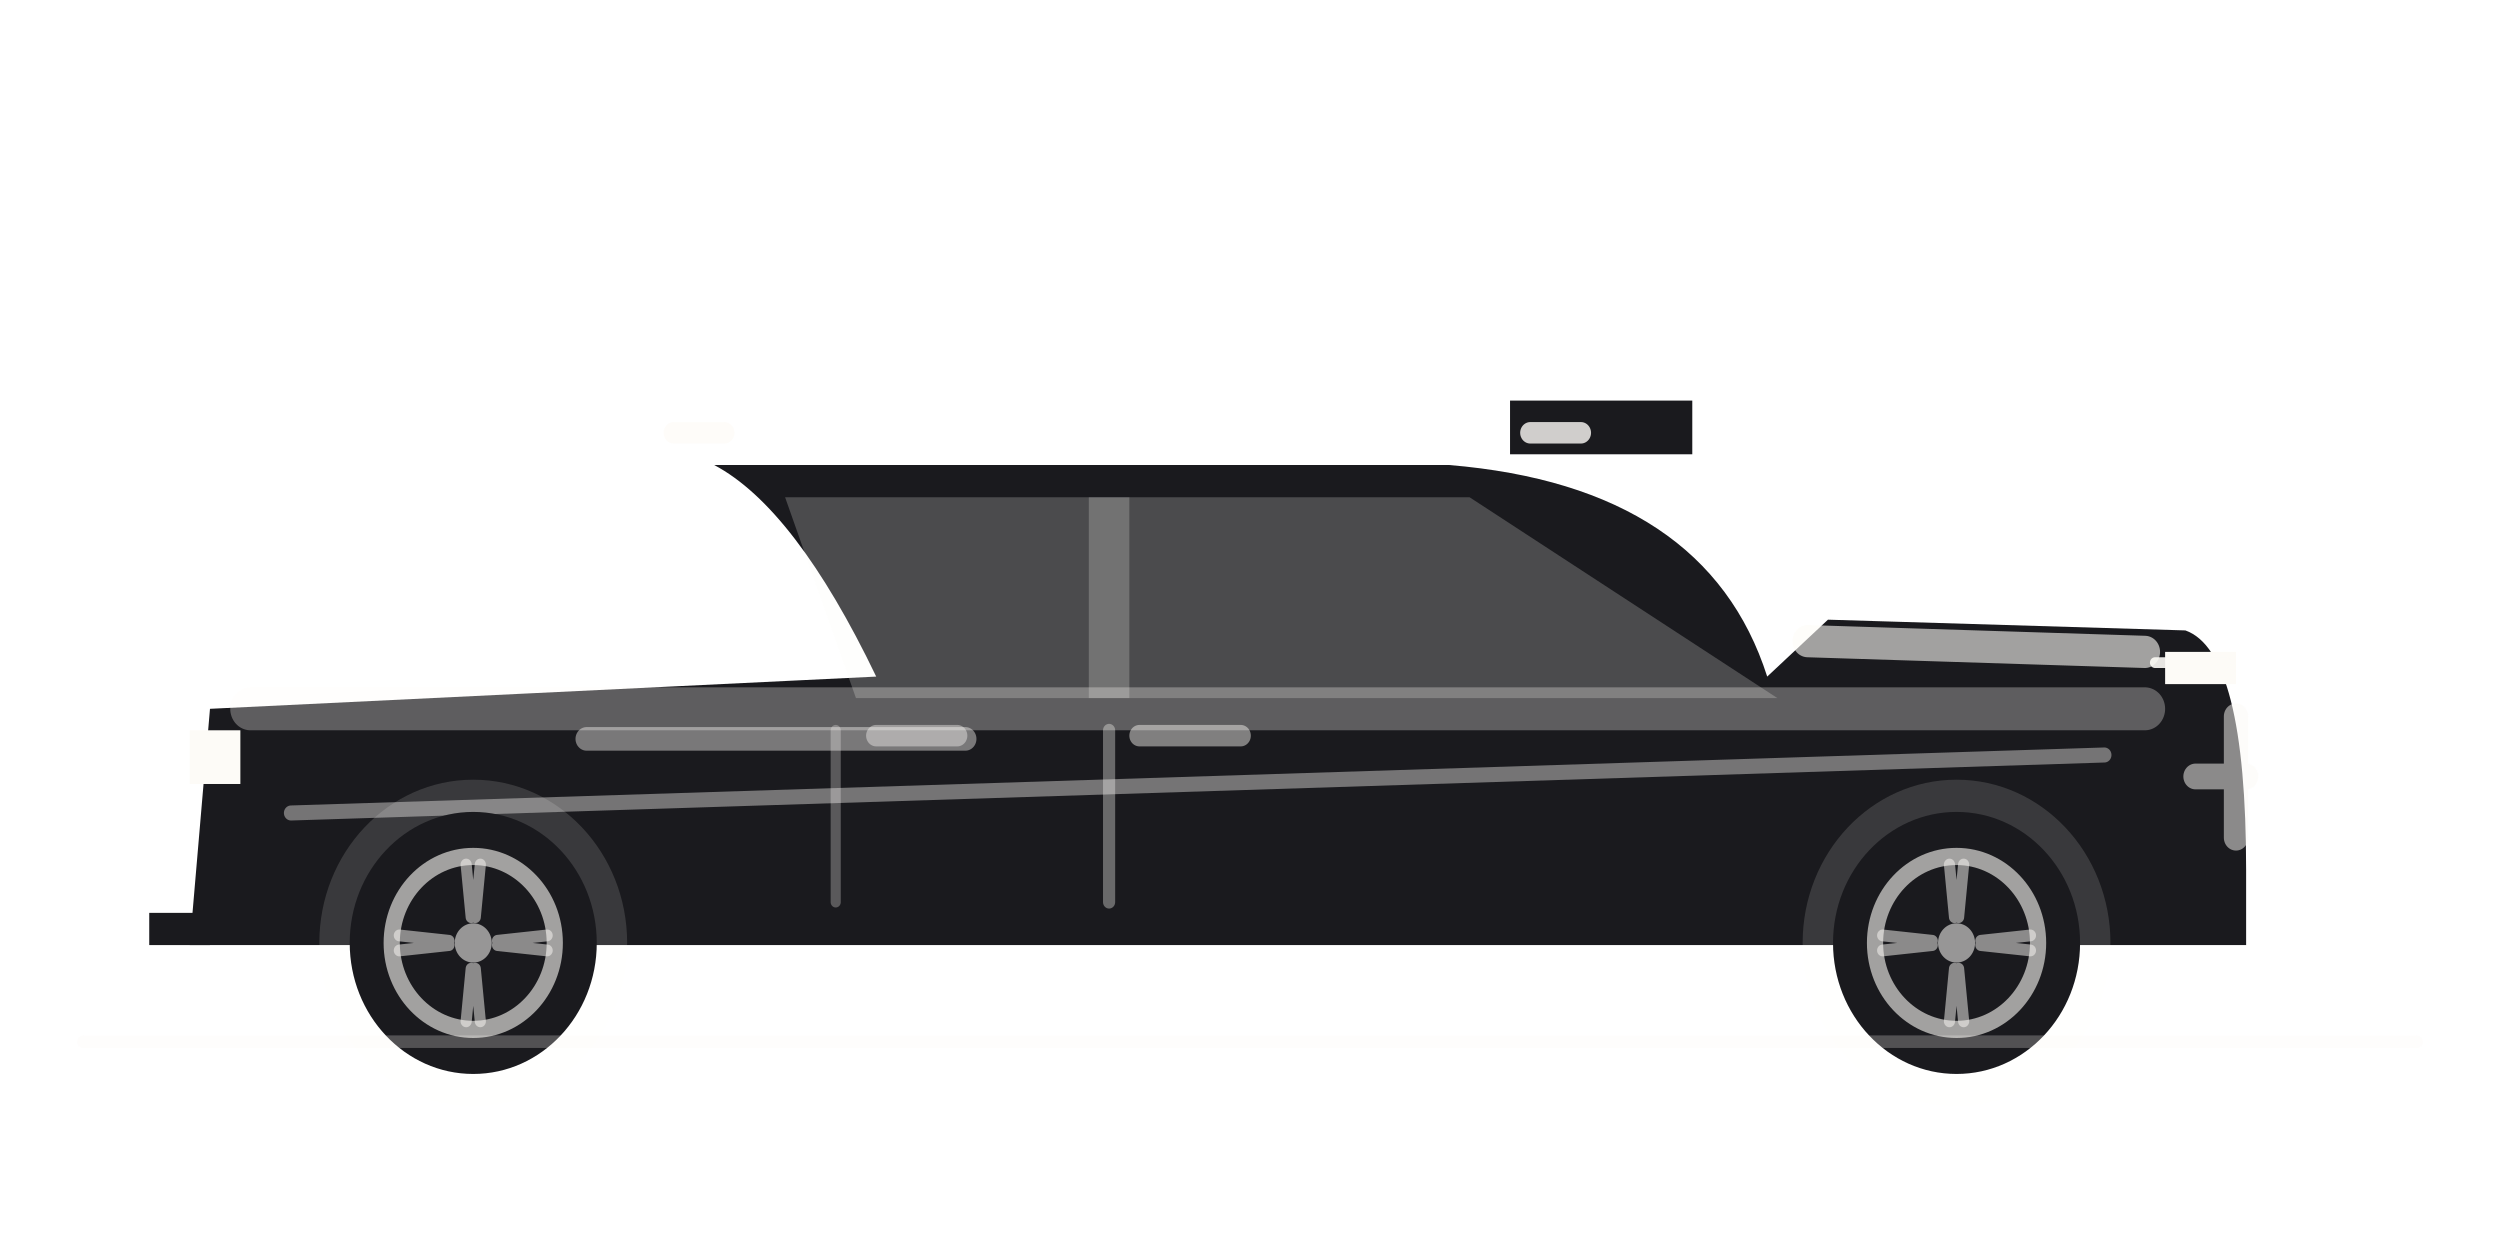
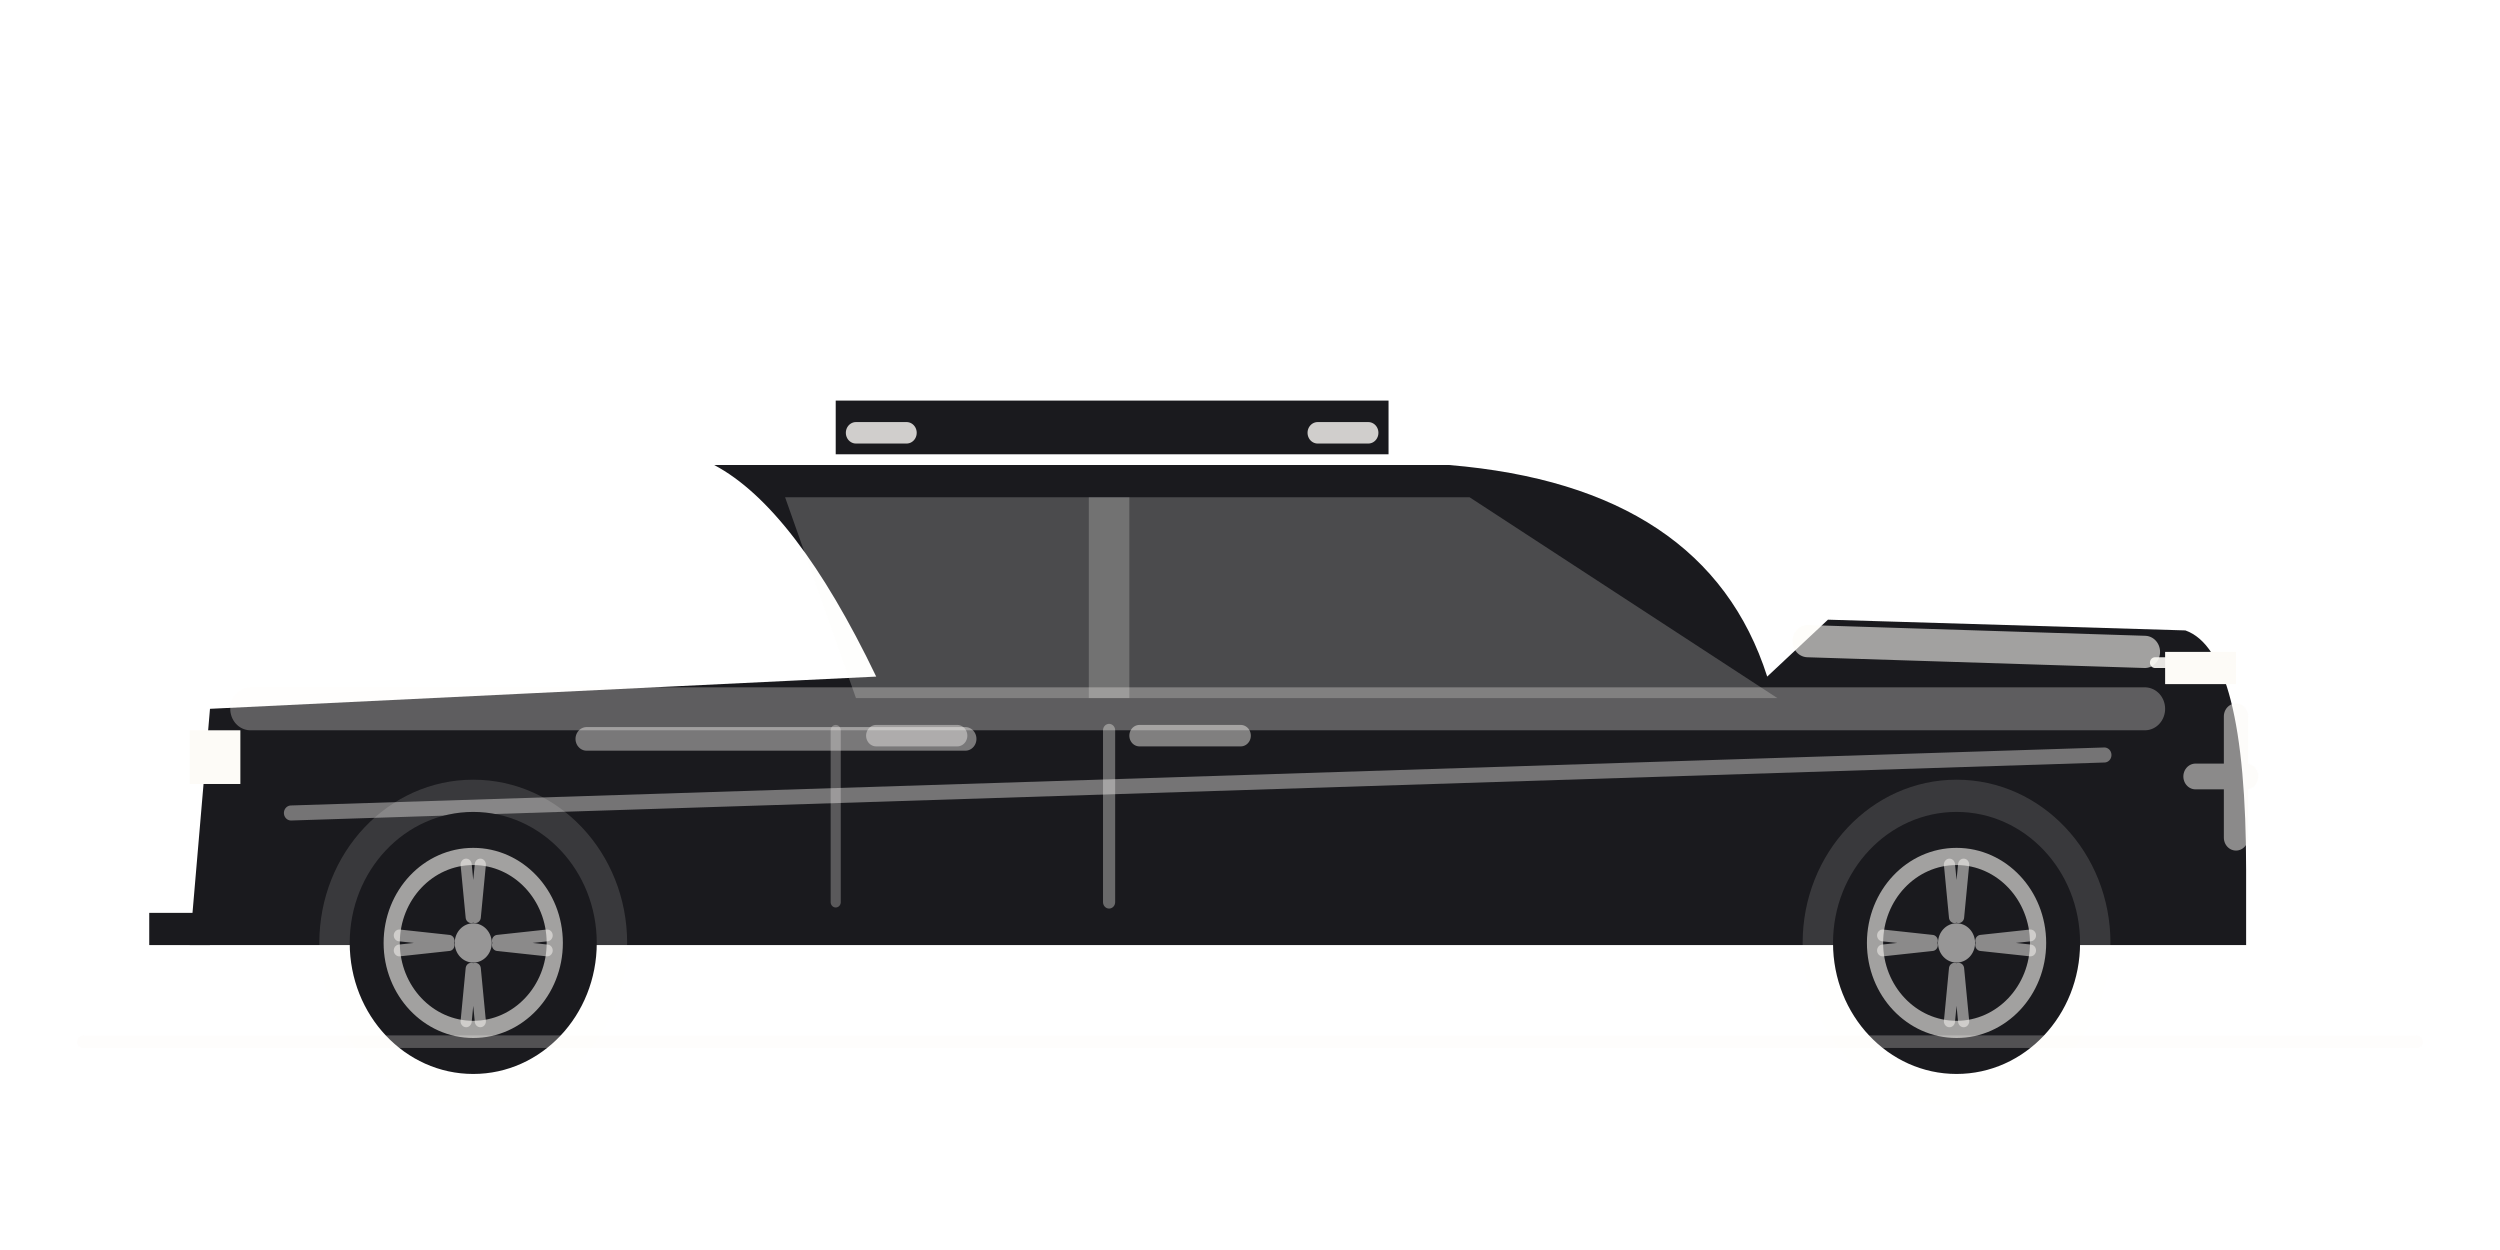
<svg xmlns="http://www.w3.org/2000/svg" viewBox="0 0 240 120">
  <g transform="translate(-2.1 0) scale(0.972 1.031)" transform-origin="120 100">
    <path d="M20.9 88L22.9 66L88.7 63Q80.7 47.3 72.7 43.3L145.3 43.3Q170.7 45.3 176.7 63L182.7 57.7L218 58.7Q224 60.7 224 81L224 88Z" fill="#1A1A1E" />
    <circle cx="48.9" cy="87.8" r="15.2" fill="#FDFBF7" fill-opacity=".14" />
    <circle cx="195.4" cy="87.8" r="15.2" fill="#FDFBF7" fill-opacity=".14" />
    <path d="M147.3 46.3L177.7 65L109.7 65L109.7 46.3Z" fill="#FDFBF7" fill-opacity="0.22" />
    <path d="M113.7 46.3L113.7 65L86.7 65L79.7 46.3Z" fill="#FDFBF7" fill-opacity="0.22" />
    <path d="M111.7 68V84" fill="none" stroke="#FDFBF7" stroke-opacity="0.35" stroke-width="1.2" stroke-linecap="round" stroke-linejoin="round" />
    <path d="M84.7 68V84" fill="none" stroke="#FDFBF7" stroke-opacity="0.28" stroke-width="1" stroke-linecap="round" stroke-linejoin="round" />
    <path d="M114.7 68.5h10" fill="none" stroke="#FDFBF7" stroke-opacity="0.45" stroke-width="2" stroke-linecap="round" stroke-linejoin="round" />
    <path d="M88.7 68.5h8" fill="none" stroke="#FDFBF7" stroke-opacity="0.4" stroke-width="2" stroke-linecap="round" stroke-linejoin="round" />
    <path d="M30.9 75.7L210 70.3" fill="none" stroke="#FDFBF7" stroke-opacity="0.4" stroke-width="1.4" stroke-linecap="round" stroke-linejoin="round" />
    <path d="M216 60.7h7v3h-7z" fill="#FDFBF7" />
    <path d="M20.9 68h5v5h-5z" fill="#FDFBF7" />
    <path d="M215 61.7h7" fill="none" stroke="#FDFBF7" stroke-opacity="0.9" stroke-width="1" stroke-linecap="round" stroke-linejoin="round" />
    <path d="M223 66.7v11.3M219 72.3h5" fill="none" stroke="#FDFBF7" stroke-opacity="0.5" stroke-width="2.4" stroke-linecap="round" stroke-linejoin="round" />
    <path d="M16.9 85h6v3h-6z" fill="#1A1A1E" />
    <circle cx="48.9" cy="87.8" r="12.2" fill="#1A1A1E" />
    <circle cx="48.9" cy="87.8" r="8.052" fill="none" stroke="#FDFBF7" stroke-opacity="0.6" stroke-width="1.6" />
    <circle cx="48.9" cy="87.8" r="1.83" fill="#FDFBF7" fill-opacity=".55" />
    <path d="M51.3 87.6L56.2 87.1M51.3 88L56.2 88.5" fill="none" stroke="#FDFBF7" stroke-opacity="0.5" stroke-width="1.1" stroke-linecap="round" stroke-linejoin="round" />
    <path d="M49.1 90.2L49.6 95.1M48.7 90.2L48.2 95.1" fill="none" stroke="#FDFBF7" stroke-opacity="0.5" stroke-width="1.1" stroke-linecap="round" stroke-linejoin="round" />
    <path d="M46.5 88L41.6 88.5M46.5 87.6L41.6 87.1" fill="none" stroke="#FDFBF7" stroke-opacity="0.5" stroke-width="1.1" stroke-linecap="round" stroke-linejoin="round" />
    <path d="M48.7 85.4L48.2 80.5M49.1 85.4L49.6 80.5" fill="none" stroke="#FDFBF7" stroke-opacity="0.5" stroke-width="1.1" stroke-linecap="round" stroke-linejoin="round" />
    <circle cx="195.4" cy="87.8" r="12.2" fill="#1A1A1E" />
    <circle cx="195.4" cy="87.8" r="8.052" fill="none" stroke="#FDFBF7" stroke-opacity="0.6" stroke-width="1.6" />
    <circle cx="195.4" cy="87.8" r="1.83" fill="#FDFBF7" fill-opacity=".55" />
    <path d="M197.8 87.6L202.7 87.1M197.8 88L202.7 88.5" fill="none" stroke="#FDFBF7" stroke-opacity="0.5" stroke-width="1.1" stroke-linecap="round" stroke-linejoin="round" />
    <path d="M195.6 90.2L196.1 95.1M195.2 90.2L194.7 95.1" fill="none" stroke="#FDFBF7" stroke-opacity="0.5" stroke-width="1.1" stroke-linecap="round" stroke-linejoin="round" />
    <path d="M193 88L188.1 88.5M193 87.6L188.1 87.1" fill="none" stroke="#FDFBF7" stroke-opacity="0.5" stroke-width="1.1" stroke-linecap="round" stroke-linejoin="round" />
    <path d="M195.2 85.4L194.7 80.5M195.6 85.4L196.1 80.5" fill="none" stroke="#FDFBF7" stroke-opacity="0.5" stroke-width="1.1" stroke-linecap="round" stroke-linejoin="round" />
    <path d="M26.9 66L214 66" fill="none" stroke="#FDFBF7" stroke-opacity="0.3" stroke-width="4" stroke-linecap="round" stroke-linejoin="round" />
-     <path d="M151.3 37.3h18v5h-18z" fill="#1A1A1E" />
-     <path d="M153.3 40.3h5M68.7 40.3h5" fill="none" stroke="#FDFBF7" stroke-opacity="0.8" stroke-width="2" stroke-linecap="round" stroke-linejoin="round" />
+     <path d="M84.7 37.3h54.6v5h-54.6z" fill="#1A1A1E" />
+     <path d="M86.7 40.3h5M132.3 40.3h5" fill="none" stroke="#FDFBF7" stroke-opacity="0.8" stroke-width="2" stroke-linecap="round" stroke-linejoin="round" />
    <path d="M180.7 59.7L214 60.7" fill="none" stroke="#FDFBF7" stroke-opacity="0.6" stroke-width="3" stroke-linecap="round" stroke-linejoin="round" />
    <path d="M60.1 68.8h37.4" fill="none" stroke="#FDFBF7" stroke-opacity="0.42" stroke-width="2.2" stroke-linecap="round" stroke-linejoin="round" />
  </g>
  <path d="M8 100h224" fill="none" stroke="#FDFBF7" stroke-opacity="0.25" stroke-width="1.2" stroke-linecap="round" stroke-linejoin="round" />
</svg>
